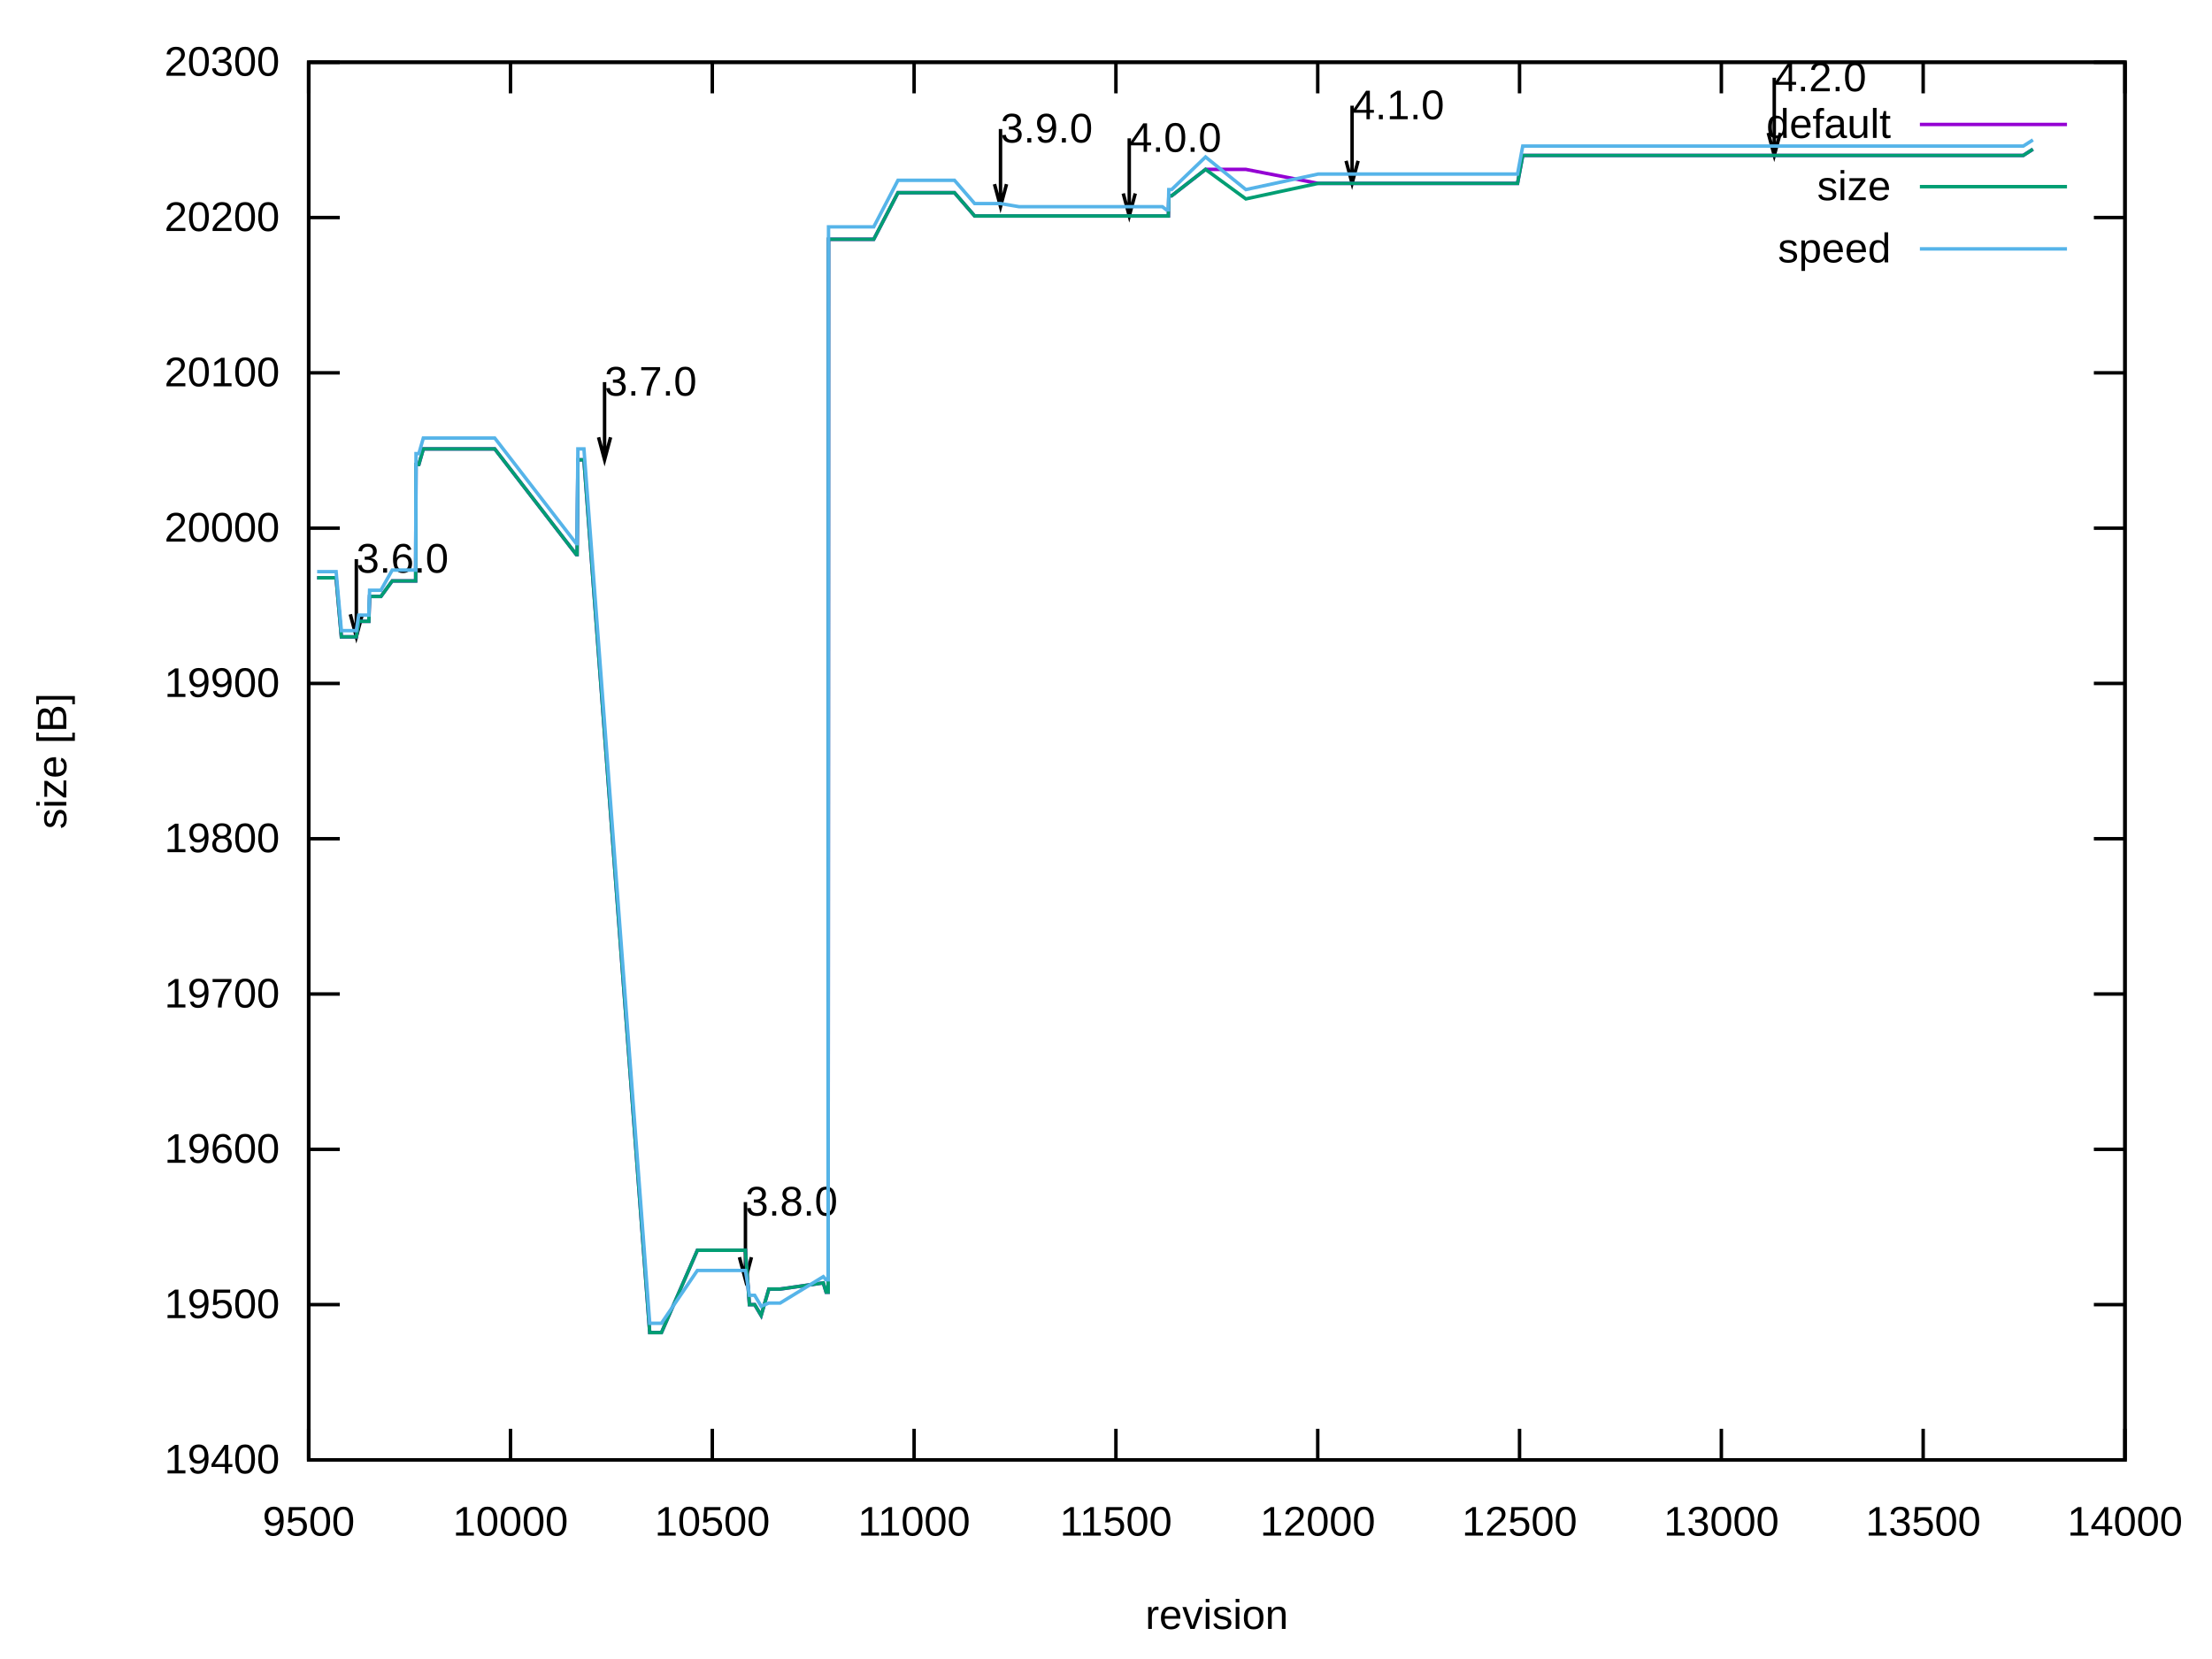
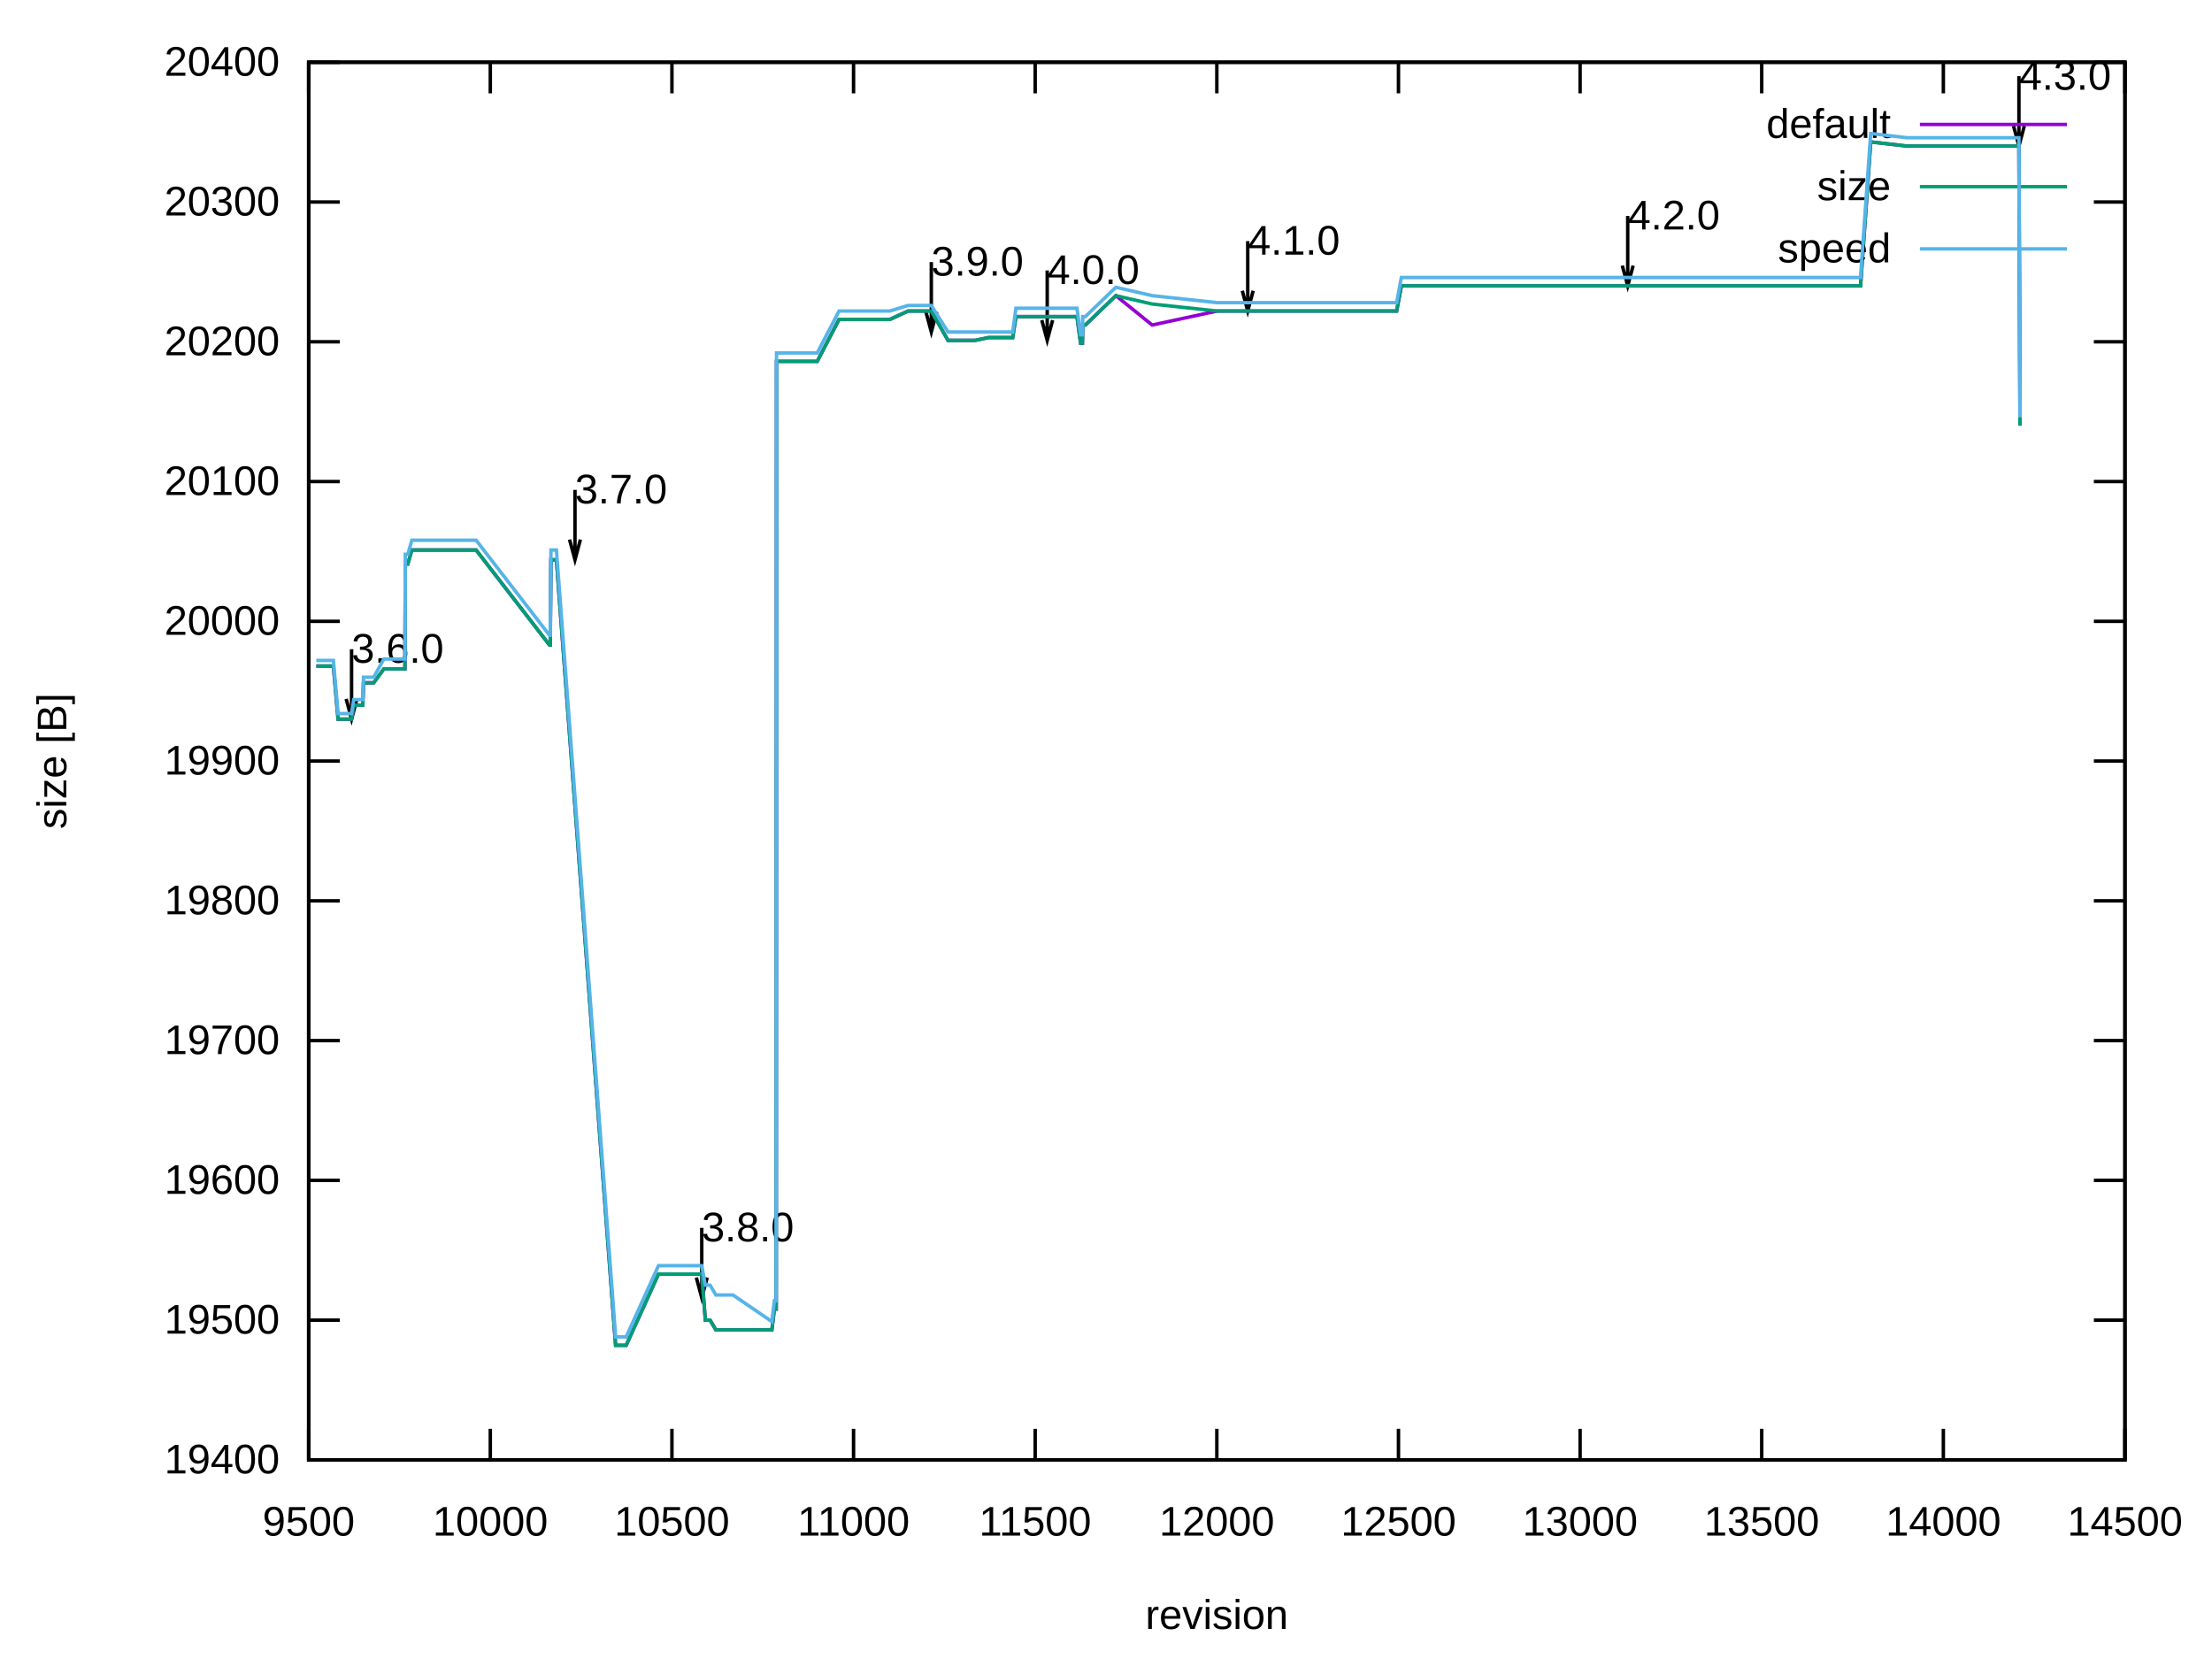
<svg xmlns="http://www.w3.org/2000/svg" xmlns:xlink="http://www.w3.org/1999/xlink" width="640" height="480" viewBox="0 0 640 480">
  <g id="gnuplot_canvas">
    <rect x="0" y="0" width="640" height="480" fill="none" />
    <defs>
      <circle id="gpDot" r="0.5" stroke-width="0.5" stroke="currentColor" />
      <path id="gpPt0" stroke-width="0.222" stroke="currentColor" d="M-1,0 h2 M0,-1 v2" />
      <path id="gpPt1" stroke-width="0.222" stroke="currentColor" d="M-1,-1 L1,1 M1,-1 L-1,1" />
      <path id="gpPt2" stroke-width="0.222" stroke="currentColor" d="M-1,0 L1,0 M0,-1 L0,1 M-1,-1 L1,1 M-1,1 L1,-1" />
      <rect id="gpPt3" stroke-width="0.222" stroke="currentColor" x="-1" y="-1" width="2" height="2" />
      <rect id="gpPt4" stroke-width="0.222" stroke="currentColor" fill="currentColor" x="-1" y="-1" width="2" height="2" />
      <circle id="gpPt5" stroke-width="0.222" stroke="currentColor" cx="0" cy="0" r="1" />
      <use xlink:href="#gpPt5" id="gpPt6" fill="currentColor" stroke="none" />
      <path id="gpPt7" stroke-width="0.222" stroke="currentColor" d="M0,-1.33 L-1.33,0.67 L1.33,0.67 z" />
      <use xlink:href="#gpPt7" id="gpPt8" fill="currentColor" stroke="none" />
      <use xlink:href="#gpPt7" id="gpPt9" stroke="currentColor" transform="rotate(180)" />
      <use xlink:href="#gpPt9" id="gpPt10" fill="currentColor" stroke="none" />
      <use xlink:href="#gpPt3" id="gpPt11" stroke="currentColor" transform="rotate(45)" />
      <use xlink:href="#gpPt11" id="gpPt12" fill="currentColor" stroke="none" />
      <path id="gpPt13" stroke-width="0.222" stroke="currentColor" d="M0,1.330 L1.265,0.411 L0.782,-1.067 L-0.782,-1.076 L-1.265,0.411 z" />
      <use xlink:href="#gpPt13" id="gpPt14" fill="currentColor" stroke="none" />
      <filter id="textbox" filterUnits="objectBoundingBox" x="0" y="0" height="1" width="1">
        <feFlood flood-color="white" flood-opacity="1" result="bgnd" />
        <feComposite in="SourceGraphic" in2="bgnd" operator="atop" />
      </filter>
      <filter id="greybox" filterUnits="objectBoundingBox" x="0" y="0" height="1" width="1">
        <feFlood flood-color="lightgrey" flood-opacity="1" result="grey" />
        <feComposite in="SourceGraphic" in2="grey" operator="atop" />
      </filter>
    </defs>
    <g fill="none" color="white" stroke="currentColor" stroke-width="1.00" stroke-linecap="butt" stroke-linejoin="miter">
</g>
    <g fill="none" color="black" stroke="currentColor" stroke-width="1.00" stroke-linecap="butt" stroke-linejoin="miter">
      <path stroke="black" d="M89.31,422.40 L98.31,422.40 M614.82,422.40 L605.82,422.40  " />
      <g transform="translate(80.92,426.30)" stroke="none" fill="black" font-family="Arial" font-size="12.00" text-anchor="end">
        <text>
          <tspan font-family="Arial"> 19400</tspan>
        </text>
      </g>
    </g>
    <g fill="none" color="black" stroke="currentColor" stroke-width="1.00" stroke-linecap="butt" stroke-linejoin="miter">
-       <path stroke="black" d="M89.31,377.47 L98.31,377.47 M614.82,377.47 L605.82,377.47  " />
-       <g transform="translate(80.92,381.37)" stroke="none" fill="black" font-family="Arial" font-size="12.00" text-anchor="end">
+       <path stroke="black" d="M89.31,381.96 L98.31,381.96 M614.82,381.96 L605.82,381.96  " />
+       <g transform="translate(80.92,385.86)" stroke="none" fill="black" font-family="Arial" font-size="12.00" text-anchor="end">
        <text>
          <tspan font-family="Arial"> 19500</tspan>
        </text>
      </g>
    </g>
    <g fill="none" color="black" stroke="currentColor" stroke-width="1.00" stroke-linecap="butt" stroke-linejoin="miter">
-       <path stroke="black" d="M89.31,332.54 L98.31,332.54 M614.82,332.54 L605.82,332.54  " />
-       <g transform="translate(80.92,336.44)" stroke="none" fill="black" font-family="Arial" font-size="12.00" text-anchor="end">
+       <path stroke="black" d="M89.31,341.52 L98.31,341.52 M614.82,341.52 L605.82,341.52  " />
+       <g transform="translate(80.92,345.42)" stroke="none" fill="black" font-family="Arial" font-size="12.00" text-anchor="end">
        <text>
          <tspan font-family="Arial"> 19600</tspan>
        </text>
      </g>
    </g>
    <g fill="none" color="black" stroke="currentColor" stroke-width="1.00" stroke-linecap="butt" stroke-linejoin="miter">
-       <path stroke="black" d="M89.31,287.60 L98.31,287.60 M614.82,287.60 L605.82,287.60  " />
-       <g transform="translate(80.92,291.50)" stroke="none" fill="black" font-family="Arial" font-size="12.00" text-anchor="end">
+       <path stroke="black" d="M89.31,301.08 L98.31,301.08 M614.82,301.08 L605.82,301.08  " />
+       <g transform="translate(80.92,304.98)" stroke="none" fill="black" font-family="Arial" font-size="12.00" text-anchor="end">
        <text>
          <tspan font-family="Arial"> 19700</tspan>
        </text>
      </g>
    </g>
    <g fill="none" color="black" stroke="currentColor" stroke-width="1.00" stroke-linecap="butt" stroke-linejoin="miter">
-       <path stroke="black" d="M89.31,242.67 L98.31,242.67 M614.82,242.67 L605.82,242.67  " />
-       <g transform="translate(80.92,246.57)" stroke="none" fill="black" font-family="Arial" font-size="12.00" text-anchor="end">
+       <path stroke="black" d="M89.31,260.64 L98.31,260.64 M614.82,260.64 L605.82,260.64  " />
+       <g transform="translate(80.92,264.54)" stroke="none" fill="black" font-family="Arial" font-size="12.00" text-anchor="end">
        <text>
          <tspan font-family="Arial"> 19800</tspan>
        </text>
      </g>
    </g>
    <g fill="none" color="black" stroke="currentColor" stroke-width="1.00" stroke-linecap="butt" stroke-linejoin="miter">
-       <path stroke="black" d="M89.31,197.74 L98.31,197.74 M614.82,197.74 L605.82,197.74  " />
-       <g transform="translate(80.92,201.64)" stroke="none" fill="black" font-family="Arial" font-size="12.00" text-anchor="end">
+       <path stroke="black" d="M89.31,220.20 L98.31,220.20 M614.82,220.20 L605.82,220.20  " />
+       <g transform="translate(80.92,224.10)" stroke="none" fill="black" font-family="Arial" font-size="12.00" text-anchor="end">
        <text>
          <tspan font-family="Arial"> 19900</tspan>
        </text>
      </g>
    </g>
    <g fill="none" color="black" stroke="currentColor" stroke-width="1.00" stroke-linecap="butt" stroke-linejoin="miter">
-       <path stroke="black" d="M89.31,152.81 L98.31,152.81 M614.82,152.81 L605.82,152.81  " />
-       <g transform="translate(80.92,156.71)" stroke="none" fill="black" font-family="Arial" font-size="12.00" text-anchor="end">
+       <path stroke="black" d="M89.31,179.77 L98.31,179.77 M614.82,179.77 L605.82,179.77  " />
+       <g transform="translate(80.92,183.67)" stroke="none" fill="black" font-family="Arial" font-size="12.00" text-anchor="end">
        <text>
          <tspan font-family="Arial"> 20000</tspan>
        </text>
      </g>
    </g>
    <g fill="none" color="black" stroke="currentColor" stroke-width="1.00" stroke-linecap="butt" stroke-linejoin="miter">
-       <path stroke="black" d="M89.31,107.87 L98.31,107.87 M614.82,107.87 L605.82,107.87  " />
-       <g transform="translate(80.92,111.77)" stroke="none" fill="black" font-family="Arial" font-size="12.00" text-anchor="end">
+       <path stroke="black" d="M89.31,139.33 L98.31,139.33 M614.82,139.33 L605.82,139.33  " />
+       <g transform="translate(80.92,143.23)" stroke="none" fill="black" font-family="Arial" font-size="12.00" text-anchor="end">
        <text>
          <tspan font-family="Arial"> 20100</tspan>
        </text>
      </g>
    </g>
    <g fill="none" color="black" stroke="currentColor" stroke-width="1.00" stroke-linecap="butt" stroke-linejoin="miter">
-       <path stroke="black" d="M89.31,62.94 L98.31,62.94 M614.82,62.94 L605.82,62.94  " />
-       <g transform="translate(80.92,66.84)" stroke="none" fill="black" font-family="Arial" font-size="12.00" text-anchor="end">
+       <path stroke="black" d="M89.31,98.89 L98.31,98.89 M614.82,98.89 L605.82,98.89  " />
+       <g transform="translate(80.92,102.79)" stroke="none" fill="black" font-family="Arial" font-size="12.00" text-anchor="end">
        <text>
          <tspan font-family="Arial"> 20200</tspan>
+         </text>
+       </g>
+     </g>
+     <g fill="none" color="black" stroke="currentColor" stroke-width="1.00" stroke-linecap="butt" stroke-linejoin="miter">
+       <path stroke="black" d="M89.31,58.45 L98.31,58.45 M614.82,58.45 L605.82,58.45  " />
+       <g transform="translate(80.92,62.35)" stroke="none" fill="black" font-family="Arial" font-size="12.00" text-anchor="end">
+         <text>
+           <tspan font-family="Arial"> 20300</tspan>
        </text>
      </g>
    </g>
    <g fill="none" color="black" stroke="currentColor" stroke-width="1.00" stroke-linecap="butt" stroke-linejoin="miter">
      <path stroke="black" d="M89.31,18.01 L98.31,18.01 M614.82,18.01 L605.82,18.01  " />
      <g transform="translate(80.92,21.91)" stroke="none" fill="black" font-family="Arial" font-size="12.00" text-anchor="end">
        <text>
-           <tspan font-family="Arial"> 20300</tspan>
+           <tspan font-family="Arial"> 20400</tspan>
        </text>
      </g>
    </g>
    <g fill="none" color="black" stroke="currentColor" stroke-width="1.00" stroke-linecap="butt" stroke-linejoin="miter">
      <path stroke="black" d="M89.31,422.40 L89.31,413.40 M89.31,18.01 L89.31,27.01  " />
      <g transform="translate(89.31,444.30)" stroke="none" fill="black" font-family="Arial" font-size="12.00" text-anchor="middle">
        <text>
          <tspan font-family="Arial"> 9500</tspan>
        </text>
      </g>
    </g>
    <g fill="none" color="black" stroke="currentColor" stroke-width="1.00" stroke-linecap="butt" stroke-linejoin="miter">
-       <path stroke="black" d="M147.70,422.40 L147.70,413.40 M147.70,18.01 L147.70,27.01  " />
-       <g transform="translate(147.70,444.30)" stroke="none" fill="black" font-family="Arial" font-size="12.00" text-anchor="middle">
+       <path stroke="black" d="M141.86,422.40 L141.86,413.40 M141.86,18.01 L141.86,27.01  " />
+       <g transform="translate(141.86,444.30)" stroke="none" fill="black" font-family="Arial" font-size="12.00" text-anchor="middle">
        <text>
          <tspan font-family="Arial"> 10000</tspan>
        </text>
      </g>
    </g>
    <g fill="none" color="black" stroke="currentColor" stroke-width="1.00" stroke-linecap="butt" stroke-linejoin="miter">
-       <path stroke="black" d="M206.09,422.40 L206.09,413.40 M206.09,18.01 L206.09,27.01  " />
-       <g transform="translate(206.09,444.30)" stroke="none" fill="black" font-family="Arial" font-size="12.00" text-anchor="middle">
+       <path stroke="black" d="M194.41,422.40 L194.41,413.40 M194.41,18.01 L194.41,27.01  " />
+       <g transform="translate(194.41,444.30)" stroke="none" fill="black" font-family="Arial" font-size="12.00" text-anchor="middle">
        <text>
          <tspan font-family="Arial"> 10500</tspan>
        </text>
      </g>
    </g>
    <g fill="none" color="black" stroke="currentColor" stroke-width="1.00" stroke-linecap="butt" stroke-linejoin="miter">
-       <path stroke="black" d="M264.48,422.40 L264.48,413.40 M264.48,18.01 L264.48,27.01  " />
-       <g transform="translate(264.48,444.30)" stroke="none" fill="black" font-family="Arial" font-size="12.00" text-anchor="middle">
+       <path stroke="black" d="M246.96,422.40 L246.96,413.40 M246.96,18.01 L246.96,27.01  " />
+       <g transform="translate(246.96,444.30)" stroke="none" fill="black" font-family="Arial" font-size="12.00" text-anchor="middle">
        <text>
          <tspan font-family="Arial"> 11000</tspan>
        </text>
      </g>
    </g>
    <g fill="none" color="black" stroke="currentColor" stroke-width="1.00" stroke-linecap="butt" stroke-linejoin="miter">
-       <path stroke="black" d="M322.87,422.40 L322.87,413.40 M322.87,18.01 L322.87,27.01  " />
-       <g transform="translate(322.87,444.30)" stroke="none" fill="black" font-family="Arial" font-size="12.00" text-anchor="middle">
+       <path stroke="black" d="M299.51,422.40 L299.51,413.40 M299.51,18.01 L299.51,27.01  " />
+       <g transform="translate(299.51,444.30)" stroke="none" fill="black" font-family="Arial" font-size="12.00" text-anchor="middle">
        <text>
          <tspan font-family="Arial"> 11500</tspan>
        </text>
      </g>
    </g>
    <g fill="none" color="black" stroke="currentColor" stroke-width="1.00" stroke-linecap="butt" stroke-linejoin="miter">
-       <path stroke="black" d="M381.26,422.40 L381.26,413.40 M381.26,18.01 L381.26,27.01  " />
-       <g transform="translate(381.26,444.30)" stroke="none" fill="black" font-family="Arial" font-size="12.00" text-anchor="middle">
+       <path stroke="black" d="M352.07,422.40 L352.07,413.40 M352.07,18.01 L352.07,27.01  " />
+       <g transform="translate(352.07,444.30)" stroke="none" fill="black" font-family="Arial" font-size="12.00" text-anchor="middle">
        <text>
          <tspan font-family="Arial"> 12000</tspan>
        </text>
      </g>
    </g>
    <g fill="none" color="black" stroke="currentColor" stroke-width="1.00" stroke-linecap="butt" stroke-linejoin="miter">
-       <path stroke="black" d="M439.65,422.40 L439.65,413.40 M439.65,18.01 L439.65,27.01  " />
-       <g transform="translate(439.65,444.30)" stroke="none" fill="black" font-family="Arial" font-size="12.00" text-anchor="middle">
+       <path stroke="black" d="M404.62,422.40 L404.62,413.40 M404.62,18.01 L404.62,27.01  " />
+       <g transform="translate(404.62,444.30)" stroke="none" fill="black" font-family="Arial" font-size="12.00" text-anchor="middle">
        <text>
          <tspan font-family="Arial"> 12500</tspan>
        </text>
      </g>
    </g>
    <g fill="none" color="black" stroke="currentColor" stroke-width="1.00" stroke-linecap="butt" stroke-linejoin="miter">
-       <path stroke="black" d="M498.04,422.40 L498.04,413.40 M498.04,18.01 L498.04,27.01  " />
-       <g transform="translate(498.04,444.30)" stroke="none" fill="black" font-family="Arial" font-size="12.00" text-anchor="middle">
+       <path stroke="black" d="M457.17,422.40 L457.17,413.40 M457.17,18.01 L457.17,27.01  " />
+       <g transform="translate(457.17,444.30)" stroke="none" fill="black" font-family="Arial" font-size="12.00" text-anchor="middle">
        <text>
          <tspan font-family="Arial"> 13000</tspan>
        </text>
      </g>
    </g>
    <g fill="none" color="black" stroke="currentColor" stroke-width="1.00" stroke-linecap="butt" stroke-linejoin="miter">
-       <path stroke="black" d="M556.43,422.40 L556.43,413.40 M556.43,18.01 L556.43,27.01  " />
-       <g transform="translate(556.43,444.30)" stroke="none" fill="black" font-family="Arial" font-size="12.00" text-anchor="middle">
+       <path stroke="black" d="M509.72,422.40 L509.72,413.40 M509.72,18.01 L509.72,27.01  " />
+       <g transform="translate(509.72,444.30)" stroke="none" fill="black" font-family="Arial" font-size="12.00" text-anchor="middle">
        <text>
          <tspan font-family="Arial"> 13500</tspan>
+         </text>
+       </g>
+     </g>
+     <g fill="none" color="black" stroke="currentColor" stroke-width="1.00" stroke-linecap="butt" stroke-linejoin="miter">
+       <path stroke="black" d="M562.27,422.40 L562.27,413.40 M562.27,18.01 L562.27,27.01  " />
+       <g transform="translate(562.27,444.30)" stroke="none" fill="black" font-family="Arial" font-size="12.00" text-anchor="middle">
+         <text>
+           <tspan font-family="Arial"> 14000</tspan>
        </text>
      </g>
    </g>
    <g fill="none" color="black" stroke="currentColor" stroke-width="1.00" stroke-linecap="butt" stroke-linejoin="miter">
      <path stroke="black" d="M614.82,422.40 L614.82,413.40 M614.82,18.01 L614.82,27.01  " />
      <g transform="translate(614.82,444.30)" stroke="none" fill="black" font-family="Arial" font-size="12.00" text-anchor="middle">
        <text>
-           <tspan font-family="Arial"> 14000</tspan>
+           <tspan font-family="Arial"> 14500</tspan>
        </text>
      </g>
    </g>
    <g fill="none" color="black" stroke="currentColor" stroke-width="1.00" stroke-linecap="butt" stroke-linejoin="miter">
</g>
    <g fill="none" color="black" stroke="currentColor" stroke-width="1.00" stroke-linecap="butt" stroke-linejoin="miter">
      <path stroke="black" d="M89.31,18.01 L89.31,422.40 L614.82,422.40 L614.82,18.01 L89.31,18.01 Z  " />
-       <g transform="translate(103.09,165.69)" stroke="none" fill="black" font-family="Arial" font-size="12.00" text-anchor="start">
+       <g transform="translate(101.71,191.75)" stroke="none" fill="black" font-family="Arial" font-size="12.00" text-anchor="start">
        <text>
          <tspan font-family="Arial">3.6.0</tspan>
        </text>
      </g>
-       <g transform="translate(174.91,114.47)" stroke="none" fill="black" font-family="Arial" font-size="12.00" text-anchor="start">
+       <g transform="translate(166.35,145.65)" stroke="none" fill="black" font-family="Arial" font-size="12.00" text-anchor="start">
        <text>
          <tspan font-family="Arial">3.7.0</tspan>
        </text>
      </g>
-       <g transform="translate(215.67,351.71)" stroke="none" fill="black" font-family="Arial" font-size="12.00" text-anchor="start">
+       <g transform="translate(203.03,359.17)" stroke="none" fill="black" font-family="Arial" font-size="12.00" text-anchor="start">
        <text>
          <tspan font-family="Arial">3.8.0</tspan>
        </text>
      </g>
-       <g transform="translate(289.47,41.23)" stroke="none" fill="black" font-family="Arial" font-size="12.00" text-anchor="start">
+       <g transform="translate(269.45,79.74)" stroke="none" fill="black" font-family="Arial" font-size="12.00" text-anchor="start">
        <text>
          <tspan font-family="Arial">3.9.0</tspan>
        </text>
      </g>
-       <g transform="translate(326.72,43.93)" stroke="none" fill="black" font-family="Arial" font-size="12.00" text-anchor="start">
+       <g transform="translate(302.98,82.16)" stroke="none" fill="black" font-family="Arial" font-size="12.00" text-anchor="start">
        <text>
          <tspan font-family="Arial">4.0.0</tspan>
        </text>
      </g>
-       <g transform="translate(391.19,34.49)" stroke="none" fill="black" font-family="Arial" font-size="12.00" text-anchor="start">
+       <g transform="translate(361.00,73.67)" stroke="none" fill="black" font-family="Arial" font-size="12.00" text-anchor="start">
        <text>
          <tspan font-family="Arial">4.1.0</tspan>
        </text>
      </g>
-       <g transform="translate(513.34,26.40)" stroke="none" fill="black" font-family="Arial" font-size="12.00" text-anchor="start">
+       <g transform="translate(470.94,66.39)" stroke="none" fill="black" font-family="Arial" font-size="12.00" text-anchor="start">
        <text>
          <tspan font-family="Arial">4.2.0</tspan>
        </text>
      </g>
-       <path stroke="black" d="M101.36,177.74 L103.10,184.25 L104.84,177.74 M103.10,161.78 L103.10,184.25 M173.18,126.52 L174.92,133.03 L176.66,126.52   M174.92,110.56 L174.92,133.03 M213.94,363.76 L215.68,370.27 L217.42,363.76 M215.68,347.80 L215.68,370.27 M287.74,53.28   L289.48,59.79 L291.22,53.28 M289.48,37.32 L289.48,59.79 M324.99,55.98 L326.73,62.48 L328.47,55.98 M326.73,40.02   L326.73,62.48 M389.46,46.54 L391.20,53.05 L392.94,46.54 M391.20,30.58 L391.20,53.05 M511.61,38.45 L513.35,44.96   L515.09,38.45 M513.35,22.49 L513.35,44.96  " />
+       <g transform="translate(584.13,25.95)" stroke="none" fill="black" font-family="Arial" font-size="12.00" text-anchor="start">
+         <text>
+           <tspan font-family="Arial">4.3.0</tspan>
+         </text>
+       </g>
+       <path stroke="black" d="M100.15,202.21 L101.72,208.06 L103.29,202.21 M101.72,187.84 L101.72,208.06 M164.79,156.11 L166.36,161.96 L167.93,156.11   M166.36,141.74 L166.36,161.96 M201.47,369.63 L203.04,375.48 L204.61,369.63 M203.04,355.26 L203.04,375.48 M267.89,90.20   L269.46,96.05 L271.03,90.20 M269.46,75.83 L269.46,96.05 M301.42,92.62 L302.99,98.47 L304.56,92.62 M302.99,78.25   L302.99,98.47 M359.44,84.13 L361.01,89.98 L362.58,84.13 M361.01,69.76 L361.01,89.98 M469.38,76.85 L470.95,82.70   L472.52,76.85 M470.95,62.48 L470.95,82.70 M582.57,36.41 L584.14,42.26 L585.71,36.41 M584.14,22.04 L584.14,42.26    " />
    </g>
    <g fill="none" color="black" stroke="currentColor" stroke-width="1.00" stroke-linecap="butt" stroke-linejoin="miter">
      <g transform="translate(19.18,220.21) rotate(270)" stroke="none" fill="black" font-family="Arial" font-size="12.00" text-anchor="middle">
        <text>
          <tspan font-family="Arial">size [B]</tspan>
        </text>
      </g>
    </g>
    <g fill="none" color="black" stroke="currentColor" stroke-width="1.00" stroke-linecap="butt" stroke-linejoin="miter">
      <g transform="translate(352.06,471.30)" stroke="none" fill="black" font-family="Arial" font-size="12.00" text-anchor="middle">
        <text>
          <tspan font-family="Arial">revision</tspan>
        </text>
      </g>
    </g>
    <g fill="none" color="black" stroke="currentColor" stroke-width="1.00" stroke-linecap="butt" stroke-linejoin="miter">
</g>
    <g id="gnuplot_plot_1">
      <g fill="none" color="black" stroke="currentColor" stroke-width="1.00" stroke-linecap="butt" stroke-linejoin="miter">
        <g transform="translate(547.09,39.91)" stroke="none" fill="black" font-family="Arial" font-size="12.00" text-anchor="end">
          <text>
            <tspan font-family="Arial">default</tspan>
          </text>
        </g>
      </g>
      <g fill="none" color="black" stroke="currentColor" stroke-width="1.00" stroke-linecap="butt" stroke-linejoin="miter">
-         <path stroke="rgb(148,   0, 211)" d="M555.48,36.01 L598.04,36.01 M91.76,167.18 L93.98,167.18 L95.15,167.18 L97.25,167.18 L98.77,184.26 L99.70,184.26   L100.52,184.26 L101.10,184.26 L101.22,184.26 L101.34,184.26 L101.46,184.26 L103.09,184.26 L103.79,179.77 L104.72,179.77   L105.08,179.77 L105.19,179.77 L105.31,179.77 L105.43,179.77 L105.66,179.77 L106.24,179.77 L106.36,179.77 L106.71,179.77   L106.94,172.58 L107.18,172.58 L107.29,172.58 L107.88,172.58 L108.23,172.58 L108.46,172.58 L108.58,172.58 L108.70,172.58   L110.21,172.58 L113.48,168.08 L116.17,168.08 L117.34,168.08 L118.15,168.08 L118.62,168.08 L119.79,168.08 L120.14,168.08   L120.26,168.08 L120.37,134.38 L120.49,134.38 L121.19,134.38 L122.48,129.89 L123.18,129.89 L123.29,129.89 L123.53,129.89   L123.99,129.89 L124.69,129.89 L125.16,129.89 L125.28,129.89 L126.10,129.89 L126.45,129.89 L126.56,129.89 L126.68,129.89   L127.85,129.89 L128.08,129.89 L128.55,129.89 L133.57,129.89 L141.74,129.89 L142.21,129.89 L142.44,129.89 L142.56,129.89   L143.15,129.89 L166.74,160.45 L166.97,160.45 L167.20,133.04 L168.02,133.04 L168.84,133.04 L168.95,133.04 L187.99,385.56   L188.46,385.56 L188.57,385.56 L190.44,385.56 L190.56,385.56 L191.38,385.56 L201.77,361.74 L205.51,361.74 L207.26,361.74   L210.76,361.74 L212.86,361.74 L215.67,361.74 L216.83,377.47 L217.88,377.47 L218.35,377.47 L220.22,380.61 L222.44,372.97   L223.02,372.97 L224.31,372.97 L224.77,372.97 L225.71,372.97 L238.20,371.18 L239.02,373.87 L239.49,373.87 L239.61,373.87   L239.72,69.23 L239.96,69.23 L241.12,69.23 L252.80,69.23 L259.81,55.75 L261.44,55.75 L274.64,55.75 L276.16,55.75   L282.00,62.49 L289.47,62.49 L294.84,62.49 L303.02,62.49 L303.60,62.49 L307.81,62.49 L315.28,62.49 L315.63,62.49   L316.68,62.49 L323.69,62.49 L323.92,62.49 L326.72,62.49 L332.91,62.49 L336.18,62.49 L336.30,62.49 L337.47,62.49   L338.05,62.49 L338.17,56.65 L338.87,56.65 L338.99,56.65 L348.80,49.01 L360.47,49.01 L381.38,53.06 L387.80,53.06   L391.19,53.06 L392.70,53.06 L392.94,53.06 L393.17,53.06 L393.64,53.06 L393.99,53.06 L394.57,53.06 L427.04,53.06   L429.72,53.06 L431.48,53.06 L433.81,53.06 L435.45,53.06 L438.25,53.06 L439.07,53.06 L440.58,44.97 L456.23,44.97   L459.85,44.97 L461.72,44.97 L462.07,44.97 L468.38,44.97 L472.82,44.97 L474.10,44.97 L477.84,44.97 L481.92,44.97   L483.44,44.97 L485.31,44.97 L486.36,44.97 L494.42,44.97 L513.34,44.97 L521.40,44.97 L533.07,44.97 L555.85,44.97   L578.50,44.97 L579.67,44.97 L580.84,44.97 L585.39,44.97 L588.19,43.17  " />
+         <path stroke="rgb(148,   0, 211)" d="M555.48,36.01 L598.04,36.01 M91.52,192.71 L93.51,192.71 L94.57,192.71 L96.46,192.71 L97.82,208.07 L98.66,208.07   L99.40,208.07 L99.93,208.07 L100.03,208.07 L100.14,208.07 L100.24,208.07 L101.71,208.07 L102.34,204.03 L103.18,204.03   L103.50,204.03 L103.60,204.03 L103.71,204.03 L103.81,204.03 L104.02,204.03 L104.55,204.03 L104.65,204.03 L104.97,204.03   L105.18,197.56 L105.39,197.56 L105.50,197.56 L106.02,197.56 L106.34,197.56 L106.55,197.56 L106.65,197.56 L106.76,197.56   L108.12,197.56 L111.07,193.52 L113.48,193.52 L114.53,193.52 L115.27,193.52 L115.69,193.52 L116.74,193.52 L117.06,193.52   L117.16,193.52 L117.27,163.19 L117.37,163.19 L118.00,163.19 L119.16,159.14 L119.79,159.14 L119.89,159.14 L120.10,159.14   L120.53,159.14 L121.16,159.14 L121.58,159.14 L121.68,159.14 L122.42,159.14 L122.73,159.14 L122.84,159.14 L122.94,159.14   L123.99,159.14 L124.20,159.14 L124.62,159.14 L129.14,159.14 L136.50,159.14 L136.92,159.14 L137.13,159.14 L137.24,159.14   L137.76,159.14 L158.99,186.64 L159.20,186.64 L159.41,161.97 L160.15,161.97 L160.88,161.97 L160.99,161.97 L178.12,389.24   L178.54,389.24 L178.65,389.24 L180.33,389.24 L180.43,389.24 L181.17,389.24 L190.52,368.62 L193.89,368.62 L195.46,368.62   L198.62,368.62 L200.51,368.62 L203.03,368.62 L204.08,381.96 L205.03,381.96 L205.45,381.96 L207.13,384.79 L209.13,384.79   L209.65,384.79 L210.81,384.79 L211.23,384.79 L212.07,384.79 L223.32,384.79 L224.05,378.73 L224.47,378.73 L224.58,378.73   L224.68,104.55 L224.89,104.55 L225.94,104.55 L236.45,104.55 L242.76,92.42 L244.23,92.42 L256.11,92.42 L257.47,92.42   L262.73,89.99 L269.45,89.99 L274.29,98.48 L281.65,98.48 L282.17,98.48 L285.96,97.67 L292.68,97.67 L293.00,97.67   L293.94,91.61 L300.25,91.61 L300.46,91.61 L302.98,91.61 L308.55,91.61 L311.50,91.61 L311.60,91.61 L312.65,99.29   L313.18,99.29 L313.28,94.04 L313.91,94.04 L314.02,94.04 L322.85,85.54 L333.36,94.04 L352.17,89.99 L357.95,89.99   L361.00,89.99 L362.36,89.99 L362.58,89.99 L362.79,89.99 L363.21,89.99 L363.52,89.99 L364.05,89.99 L393.26,89.99   L395.68,89.99 L397.26,89.99 L399.36,89.99 L400.83,89.99 L403.35,89.99 L404.09,89.99 L405.46,82.71 L419.54,82.71   L422.80,82.71 L424.48,82.71 L424.80,82.71 L430.47,82.71 L434.46,82.71 L435.62,82.71 L438.98,82.71 L442.66,82.71   L444.03,82.71 L445.71,82.71 L446.66,82.71 L453.91,82.71 L470.94,82.71 L478.19,82.71 L488.70,82.71 L509.19,82.71   L529.58,82.71 L530.63,82.71 L531.68,82.71 L535.78,82.71 L538.31,82.71 L541.25,41.06 L551.76,42.27 L562.27,42.27   L581.61,42.27 L584.13,42.27 L584.45,123.15  " />
      </g>
    </g>
    <g id="gnuplot_plot_2">
      <g fill="none" color="black" stroke="currentColor" stroke-width="1.00" stroke-linecap="butt" stroke-linejoin="miter">
        <g transform="translate(547.09,57.91)" stroke="none" fill="black" font-family="Arial" font-size="12.00" text-anchor="end">
          <text>
            <tspan font-family="Arial">size</tspan>
          </text>
        </g>
      </g>
      <g fill="none" color="black" stroke="currentColor" stroke-width="1.00" stroke-linecap="butt" stroke-linejoin="miter">
-         <path stroke="rgb(  0, 158, 115)" d="M555.48,54.01 L598.04,54.01 M91.76,167.18 L93.98,167.18 L95.15,167.18 L97.25,167.18 L98.77,184.26 L99.70,184.26   L100.52,184.26 L101.10,184.26 L101.22,184.26 L101.34,184.26 L101.46,184.26 L103.09,184.26 L103.79,179.77 L104.72,179.77   L105.08,179.77 L105.19,179.77 L105.31,179.77 L105.43,179.77 L105.66,179.77 L106.24,179.77 L106.36,179.77 L106.71,179.77   L106.94,172.58 L107.18,172.58 L107.29,172.58 L107.88,172.58 L108.23,172.58 L108.46,172.58 L108.58,172.58 L108.70,172.58   L110.21,172.58 L113.48,168.08 L116.17,168.08 L117.34,168.08 L118.15,168.08 L118.62,168.08 L119.79,168.08 L120.14,168.08   L120.26,168.08 L120.37,134.38 L120.49,134.38 L121.19,134.38 L122.48,129.89 L123.18,129.89 L123.29,129.89 L123.53,129.89   L123.99,129.89 L124.69,129.89 L125.16,129.89 L125.28,129.89 L126.10,129.89 L126.45,129.89 L126.56,129.89 L126.68,129.89   L127.85,129.89 L128.08,129.89 L128.55,129.89 L133.57,129.89 L141.74,129.89 L142.21,129.89 L142.44,129.89 L142.56,129.89   L143.15,129.89 L166.74,160.45 L166.97,160.45 L167.20,133.04 L168.02,133.04 L168.84,133.04 L168.95,133.04 L187.99,385.56   L188.46,385.56 L188.57,385.56 L190.44,385.56 L190.56,385.56 L191.38,385.56 L201.77,361.74 L205.51,361.74 L207.26,361.74   L210.76,361.74 L212.86,361.74 L215.67,361.74 L216.83,377.47 L217.88,377.47 L218.35,377.47 L220.22,380.61 L222.44,372.97   L223.02,372.97 L224.31,372.97 L224.77,372.97 L225.71,372.97 L238.20,371.18 L239.02,373.87 L239.49,373.87 L239.61,373.87   L239.72,69.23 L239.96,69.23 L241.12,69.23 L252.80,69.23 L259.81,55.75 L261.44,55.75 L274.64,55.75 L276.16,55.75   L282.00,62.49 L289.47,62.49 L294.84,62.49 L303.02,62.49 L303.60,62.49 L307.81,62.49 L315.28,62.49 L315.63,62.49   L316.68,62.49 L323.69,62.49 L323.92,62.49 L326.72,62.49 L332.91,62.49 L336.18,62.49 L336.30,62.49 L337.47,62.49   L338.05,62.49 L338.17,56.65 L338.87,56.65 L338.99,56.65 L348.80,49.01 L360.47,57.55 L381.38,53.06 L387.80,53.06   L391.19,53.06 L392.70,53.06 L392.94,53.06 L393.17,53.06 L393.64,53.06 L393.99,53.06 L394.57,53.06 L427.04,53.06   L429.72,53.06 L431.48,53.06 L433.81,53.06 L435.45,53.06 L438.25,53.06 L439.07,53.06 L440.58,44.97 L456.23,44.97   L459.85,44.97 L461.72,44.97 L462.07,44.97 L468.38,44.97 L472.82,44.97 L474.10,44.97 L477.84,44.97 L481.92,44.97   L483.44,44.97 L485.31,44.97 L486.36,44.97 L494.42,44.97 L513.34,44.97 L521.40,44.97 L533.07,44.97 L555.85,44.97   L578.50,44.97 L579.67,44.97 L580.84,44.97 L585.39,44.97 L588.19,43.17  " />
+         <path stroke="rgb(  0, 158, 115)" d="M555.48,54.01 L598.04,54.01 M91.52,192.71 L93.51,192.71 L94.57,192.71 L96.46,192.71 L97.82,208.07 L98.66,208.07   L99.40,208.07 L99.93,208.07 L100.03,208.07 L100.14,208.07 L100.24,208.07 L101.71,208.07 L102.34,204.03 L103.18,204.03   L103.50,204.03 L103.60,204.03 L103.71,204.03 L103.81,204.03 L104.02,204.03 L104.55,204.03 L104.65,204.03 L104.97,204.03   L105.18,197.56 L105.39,197.56 L105.50,197.56 L106.02,197.56 L106.34,197.56 L106.55,197.56 L106.65,197.56 L106.76,197.56   L108.12,197.56 L111.07,193.52 L113.48,193.52 L114.53,193.52 L115.27,193.52 L115.69,193.52 L116.74,193.52 L117.06,193.52   L117.16,193.52 L117.27,163.19 L117.37,163.19 L118.00,163.19 L119.16,159.14 L119.79,159.14 L119.89,159.14 L120.10,159.14   L120.53,159.14 L121.16,159.14 L121.58,159.14 L121.68,159.14 L122.42,159.14 L122.73,159.14 L122.84,159.14 L122.94,159.14   L123.99,159.14 L124.20,159.14 L124.62,159.14 L129.14,159.14 L136.50,159.14 L136.92,159.14 L137.13,159.14 L137.24,159.14   L137.76,159.14 L158.99,186.64 L159.20,186.64 L159.41,161.97 L160.15,161.97 L160.88,161.97 L160.99,161.97 L178.12,389.24   L178.54,389.24 L178.65,389.24 L180.33,389.24 L180.43,389.24 L181.17,389.24 L190.52,368.62 L193.89,368.62 L195.46,368.62   L198.62,368.62 L200.51,368.62 L203.03,368.62 L204.08,381.96 L205.03,381.96 L205.45,381.96 L207.13,384.79 L209.13,384.79   L209.65,384.79 L210.81,384.79 L211.23,384.79 L212.07,384.79 L223.32,384.79 L224.05,378.73 L224.47,378.73 L224.58,378.73   L224.68,104.55 L224.89,104.55 L225.94,104.55 L236.45,104.55 L242.76,92.42 L244.23,92.42 L256.11,92.42 L257.47,92.42   L262.73,89.99 L269.45,89.99 L274.29,98.48 L281.65,98.48 L282.17,98.48 L285.96,97.67 L292.68,97.67 L293.00,97.67   L293.94,91.61 L300.25,91.61 L300.46,91.61 L302.98,91.61 L308.55,91.61 L311.50,91.61 L311.60,91.61 L312.65,99.29   L313.18,99.29 L313.28,94.04 L313.91,94.04 L314.02,94.04 L322.85,85.54 L333.36,87.97 L352.17,89.99 L357.95,89.99   L361.00,89.99 L362.36,89.99 L362.58,89.99 L362.79,89.99 L363.21,89.99 L363.52,89.99 L364.05,89.99 L393.26,89.99   L395.68,89.99 L397.26,89.99 L399.36,89.99 L400.83,89.99 L403.35,89.99 L404.09,89.99 L405.46,82.71 L419.54,82.71   L422.80,82.71 L424.48,82.71 L424.80,82.71 L430.47,82.71 L434.46,82.71 L435.62,82.71 L438.98,82.71 L442.66,82.71   L444.03,82.71 L445.71,82.71 L446.66,82.71 L453.91,82.71 L470.94,82.71 L478.19,82.71 L488.70,82.71 L509.19,82.71   L529.58,82.71 L530.63,82.71 L531.68,82.71 L535.78,82.71 L538.31,82.71 L541.25,41.06 L551.76,42.27 L562.27,42.27   L581.61,42.27 L584.13,42.27 L584.45,123.15  " />
      </g>
    </g>
    <g id="gnuplot_plot_3">
      <g fill="none" color="black" stroke="currentColor" stroke-width="1.00" stroke-linecap="butt" stroke-linejoin="miter">
        <g transform="translate(547.09,75.91)" stroke="none" fill="black" font-family="Arial" font-size="12.00" text-anchor="end">
          <text>
            <tspan font-family="Arial">speed</tspan>
          </text>
        </g>
      </g>
      <g fill="none" color="black" stroke="currentColor" stroke-width="1.00" stroke-linecap="butt" stroke-linejoin="miter">
-         <path stroke="rgb( 86, 180, 233)" d="M555.48,72.01 L598.04,72.01 M91.76,165.39 L93.98,165.39 L95.15,165.39 L97.25,165.39 L98.77,182.46 L99.70,182.46   L100.52,182.46 L101.10,182.46 L101.22,182.46 L101.34,182.46 L101.46,182.46 L103.09,182.46 L103.79,177.97 L104.72,177.97   L105.08,177.97 L105.19,177.97 L105.31,177.97 L105.43,177.97 L105.66,177.97 L106.24,177.97 L106.36,177.97 L106.71,177.97   L106.94,170.78 L107.18,170.78 L107.29,170.78 L107.88,170.78 L108.23,170.78 L108.46,170.78 L108.58,170.78 L108.70,170.78   L110.21,170.78 L113.48,164.94 L116.17,164.94 L117.34,164.94 L118.15,164.94 L118.62,164.94 L119.79,164.94 L120.14,164.94   L120.26,164.94 L120.37,131.24 L120.49,131.24 L121.19,131.24 L122.48,126.75 L123.18,126.75 L123.29,126.75 L123.53,126.75   L123.99,126.75 L124.69,126.75 L125.16,126.75 L125.28,126.75 L126.10,126.75 L126.45,126.75 L126.56,126.75 L126.68,126.75   L127.85,126.75 L128.08,126.75 L128.55,126.75 L133.57,126.75 L141.74,126.75 L142.21,126.75 L142.44,126.75 L142.56,126.75   L143.15,126.75 L166.74,157.30 L166.97,157.30 L167.20,129.89 L168.02,129.89 L168.84,129.89 L168.95,129.89 L187.99,382.86   L188.46,382.86 L188.57,382.86 L190.44,382.86 L190.56,382.86 L191.38,382.86 L201.77,367.58 L205.51,367.58 L207.26,367.58   L210.76,367.58 L212.86,367.58 L215.67,367.58 L216.83,374.77 L217.88,374.77 L218.35,374.77 L220.22,377.92 L222.44,377.02   L223.02,377.02 L224.31,377.02 L224.77,377.02 L225.71,377.02 L238.20,369.38 L239.02,370.28 L239.49,370.28 L239.61,370.28   L239.72,65.64 L239.96,65.64 L241.12,65.64 L252.80,65.64 L259.81,52.16 L261.44,52.16 L274.64,52.16 L276.16,52.16   L282.00,58.90 L289.47,58.90 L294.84,59.80 L303.02,59.80 L303.60,59.80 L307.81,59.80 L315.28,59.80 L315.63,59.80   L316.68,59.80 L323.69,59.80 L323.92,59.80 L326.72,59.80 L332.91,59.80 L336.18,59.80 L336.30,59.80 L337.47,60.70   L338.05,60.70 L338.17,54.85 L338.87,54.85 L338.99,54.85 L348.80,45.42 L360.47,54.85 L381.38,50.36 L387.80,50.36   L391.19,50.36 L392.70,50.36 L392.94,50.36 L393.17,50.36 L393.64,50.36 L393.99,50.36 L394.57,50.36 L427.04,50.36   L429.72,50.36 L431.48,50.36 L433.81,50.36 L435.45,50.36 L438.25,50.36 L439.07,50.36 L440.58,42.27 L456.23,42.27   L459.85,42.27 L461.72,42.27 L462.07,42.27 L468.38,42.27 L472.82,42.27 L474.10,42.27 L477.84,42.27 L481.92,42.27   L483.44,42.27 L485.31,42.27 L486.36,42.27 L494.42,42.27 L513.34,42.27 L521.40,42.27 L533.07,42.27 L555.85,42.27   L578.50,42.27 L579.67,42.27 L580.84,42.27 L585.39,42.27 L588.19,40.48  " />
+         <path stroke="rgb( 86, 180, 233)" d="M555.48,72.01 L598.04,72.01 M91.52,191.09 L93.51,191.09 L94.57,191.09 L96.46,191.09 L97.82,206.46 L98.66,206.46   L99.40,206.46 L99.93,206.46 L100.03,206.46 L100.14,206.46 L100.24,206.46 L101.71,206.46 L102.34,202.41 L103.18,202.41   L103.50,202.41 L103.60,202.41 L103.71,202.41 L103.81,202.41 L104.02,202.41 L104.55,202.41 L104.65,202.41 L104.97,202.41   L105.18,195.94 L105.39,195.94 L105.50,195.94 L106.02,195.94 L106.34,195.94 L106.55,195.94 L106.65,195.94 L106.76,195.94   L108.12,195.94 L111.07,190.68 L113.48,190.68 L114.53,190.68 L115.27,190.68 L115.69,190.68 L116.74,190.68 L117.06,190.68   L117.16,190.68 L117.27,160.36 L117.37,160.36 L118.00,160.36 L119.16,156.31 L119.79,156.31 L119.89,156.31 L120.10,156.31   L120.53,156.31 L121.16,156.31 L121.58,156.31 L121.68,156.31 L122.42,156.31 L122.73,156.31 L122.84,156.31 L122.94,156.31   L123.99,156.31 L124.20,156.31 L124.62,156.31 L129.14,156.31 L136.50,156.31 L136.92,156.31 L137.13,156.31 L137.24,156.31   L137.76,156.31 L158.99,183.81 L159.20,183.81 L159.41,159.14 L160.15,159.14 L160.88,159.14 L160.99,159.14 L178.12,386.81   L178.54,386.81 L178.65,386.81 L180.33,386.81 L180.43,386.81 L181.17,386.81 L190.52,366.19 L193.89,366.19 L195.46,366.19   L198.62,366.19 L200.51,366.19 L203.03,366.19 L204.08,371.85 L205.03,371.85 L205.45,371.85 L207.13,374.68 L209.13,374.68   L209.65,374.68 L210.81,374.68 L211.23,374.68 L212.07,374.68 L223.32,382.37 L224.05,376.30 L224.47,376.30 L224.58,376.30   L224.68,102.12 L224.89,102.12 L225.94,102.12 L236.45,102.12 L242.76,89.99 L244.23,89.99 L256.11,89.99 L257.47,89.99   L262.73,88.37 L269.45,88.37 L274.29,96.06 L281.65,96.06 L282.17,96.06 L285.96,96.06 L292.68,96.06 L293.00,96.06   L293.94,89.18 L300.25,89.18 L300.46,89.18 L302.98,89.18 L308.55,89.18 L311.50,89.18 L311.60,89.18 L312.65,96.87   L313.18,96.87 L313.28,91.61 L313.91,91.61 L314.02,91.61 L322.85,83.12 L333.36,85.54 L352.17,87.57 L357.95,87.57   L361.00,87.57 L362.36,87.57 L362.58,87.57 L362.79,87.57 L363.21,87.57 L363.52,87.57 L364.05,87.57 L393.26,87.57   L395.68,87.57 L397.26,87.57 L399.36,87.57 L400.83,87.57 L403.35,87.57 L404.09,87.57 L405.46,80.29 L419.54,80.29   L422.80,80.29 L424.48,80.29 L424.80,80.29 L430.47,80.29 L434.46,80.29 L435.62,80.29 L438.98,80.29 L442.66,80.29   L444.03,80.29 L445.71,80.29 L446.66,80.29 L453.91,80.29 L470.94,80.29 L478.19,80.29 L488.70,80.29 L509.19,80.29   L529.58,80.29 L530.63,80.29 L531.68,80.29 L535.78,80.29 L538.31,80.29 L541.25,38.63 L551.76,39.85 L562.27,39.85   L581.61,39.85 L584.13,39.85 L584.45,120.73  " />
      </g>
    </g>
    <g fill="none" color="white" stroke="rgb( 86, 180, 233)" stroke-width="2.00" stroke-linecap="butt" stroke-linejoin="miter">
</g>
    <g fill="none" color="black" stroke="currentColor" stroke-width="2.00" stroke-linecap="butt" stroke-linejoin="miter">
</g>
    <g fill="none" color="black" stroke="black" stroke-width="1.00" stroke-linecap="butt" stroke-linejoin="miter">
</g>
    <g fill="none" color="black" stroke="currentColor" stroke-width="1.00" stroke-linecap="butt" stroke-linejoin="miter">
      <path stroke="black" d="M89.31,18.01 L89.31,422.40 L614.82,422.40 L614.82,18.01 L89.31,18.01 Z  " />
    </g>
    <g fill="none" color="black" stroke="currentColor" stroke-width="1.00" stroke-linecap="butt" stroke-linejoin="miter">
</g>
  </g>
</svg>
